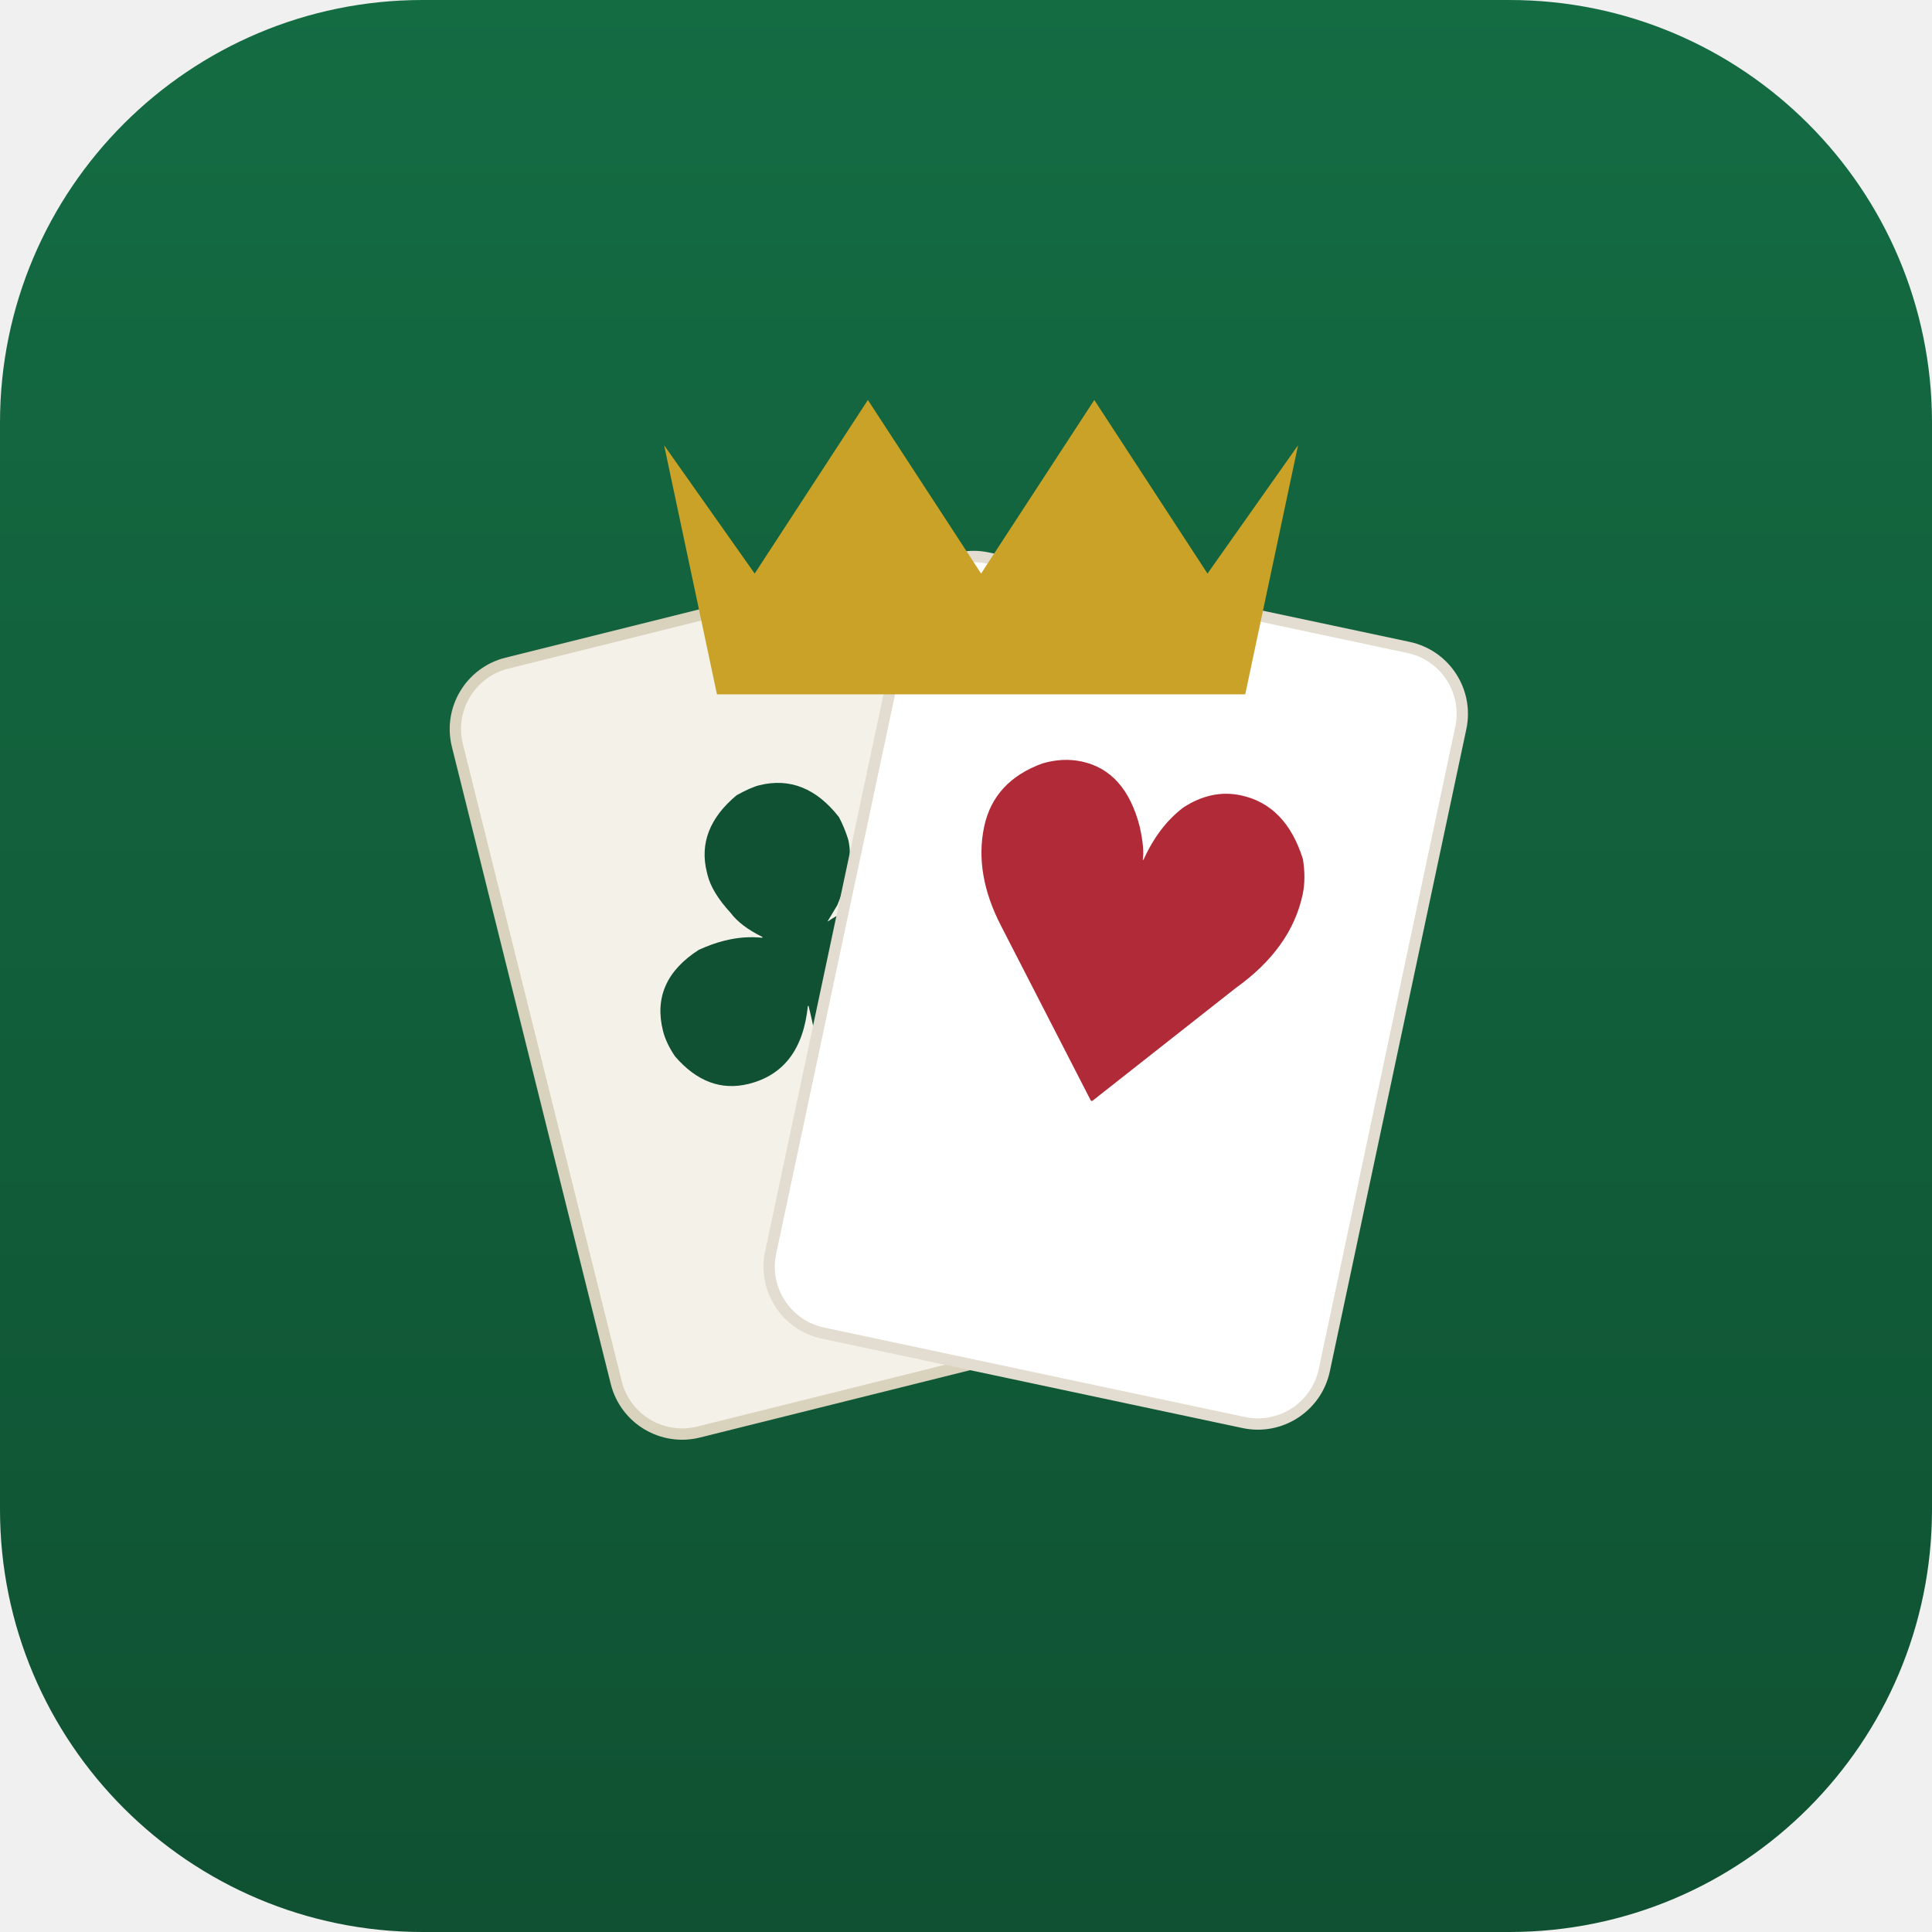
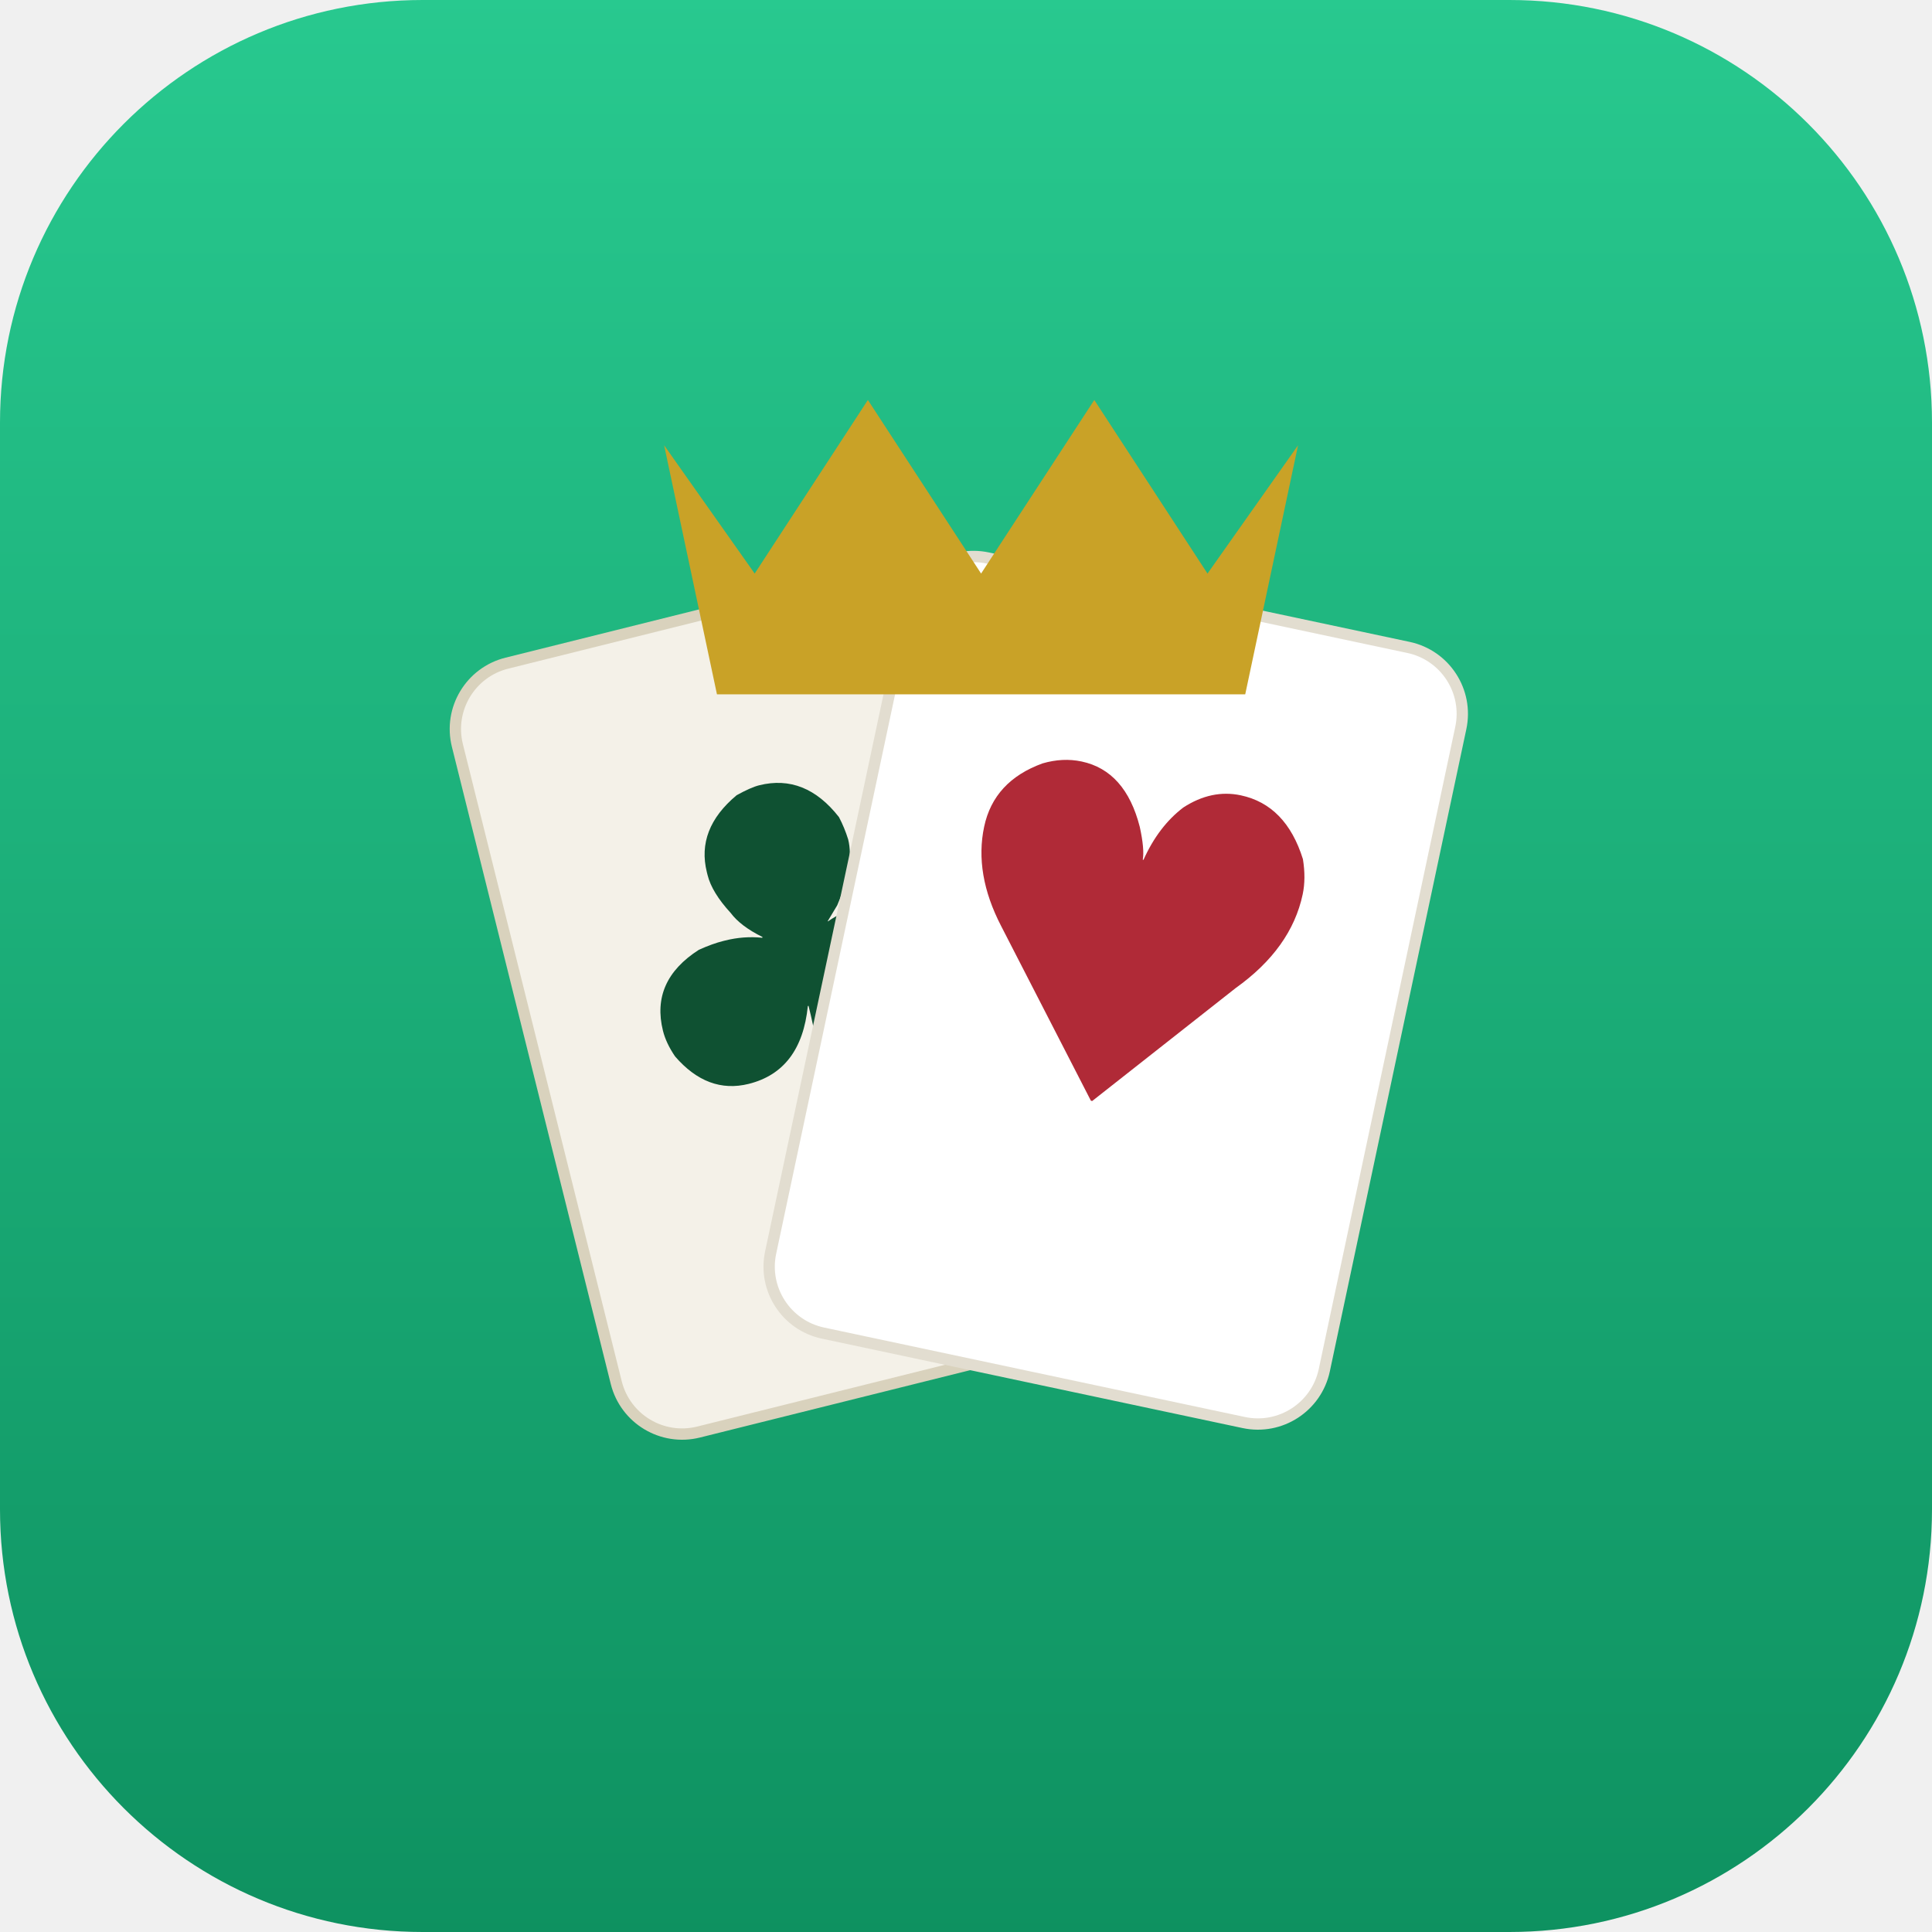
<svg xmlns="http://www.w3.org/2000/svg" viewBox="0 0 512 512" width="512" height="512">
  <defs>
    <linearGradient id="bg" x1="0" y1="0" x2="0" y2="1">
-       <stop offset="0" stop-color="#146c43" />
-       <stop offset="1" stop-color="#0f5132" />
+       <stop offset="0" stop-color="#28c98f" />
+       <stop offset="1" stop-color="#0e9160" />
    </linearGradient>
  </defs>
  <rect width="512" height="512" rx="112" fill="url(#bg)" />
  <g transform="rotate(-14 256 300)">
    <rect x="150" y="150" width="150" height="210" rx="18" fill="#f4f1e8" stroke="#d9d2bd" stroke-width="3" />
    <text x="225" y="285" font-family="Georgia, serif" font-size="120" fill="#0f5132" text-anchor="middle" font-weight="bold">♣</text>
  </g>
  <g transform="rotate(12 256 300)">
    <rect x="212" y="150" width="150" height="210" rx="18" fill="#ffffff" stroke="#e2ddd0" stroke-width="3" />
    <text x="287" y="285" font-family="Georgia, serif" font-size="120" fill="#b02a37" text-anchor="middle" font-weight="bold">♥</text>
  </g>
  <path d="M176 118 l24 34 30 -46 30 46 30 -46 30 46 24 -34 -14 66 h-140 z" fill="#c9a227" />
</svg>
